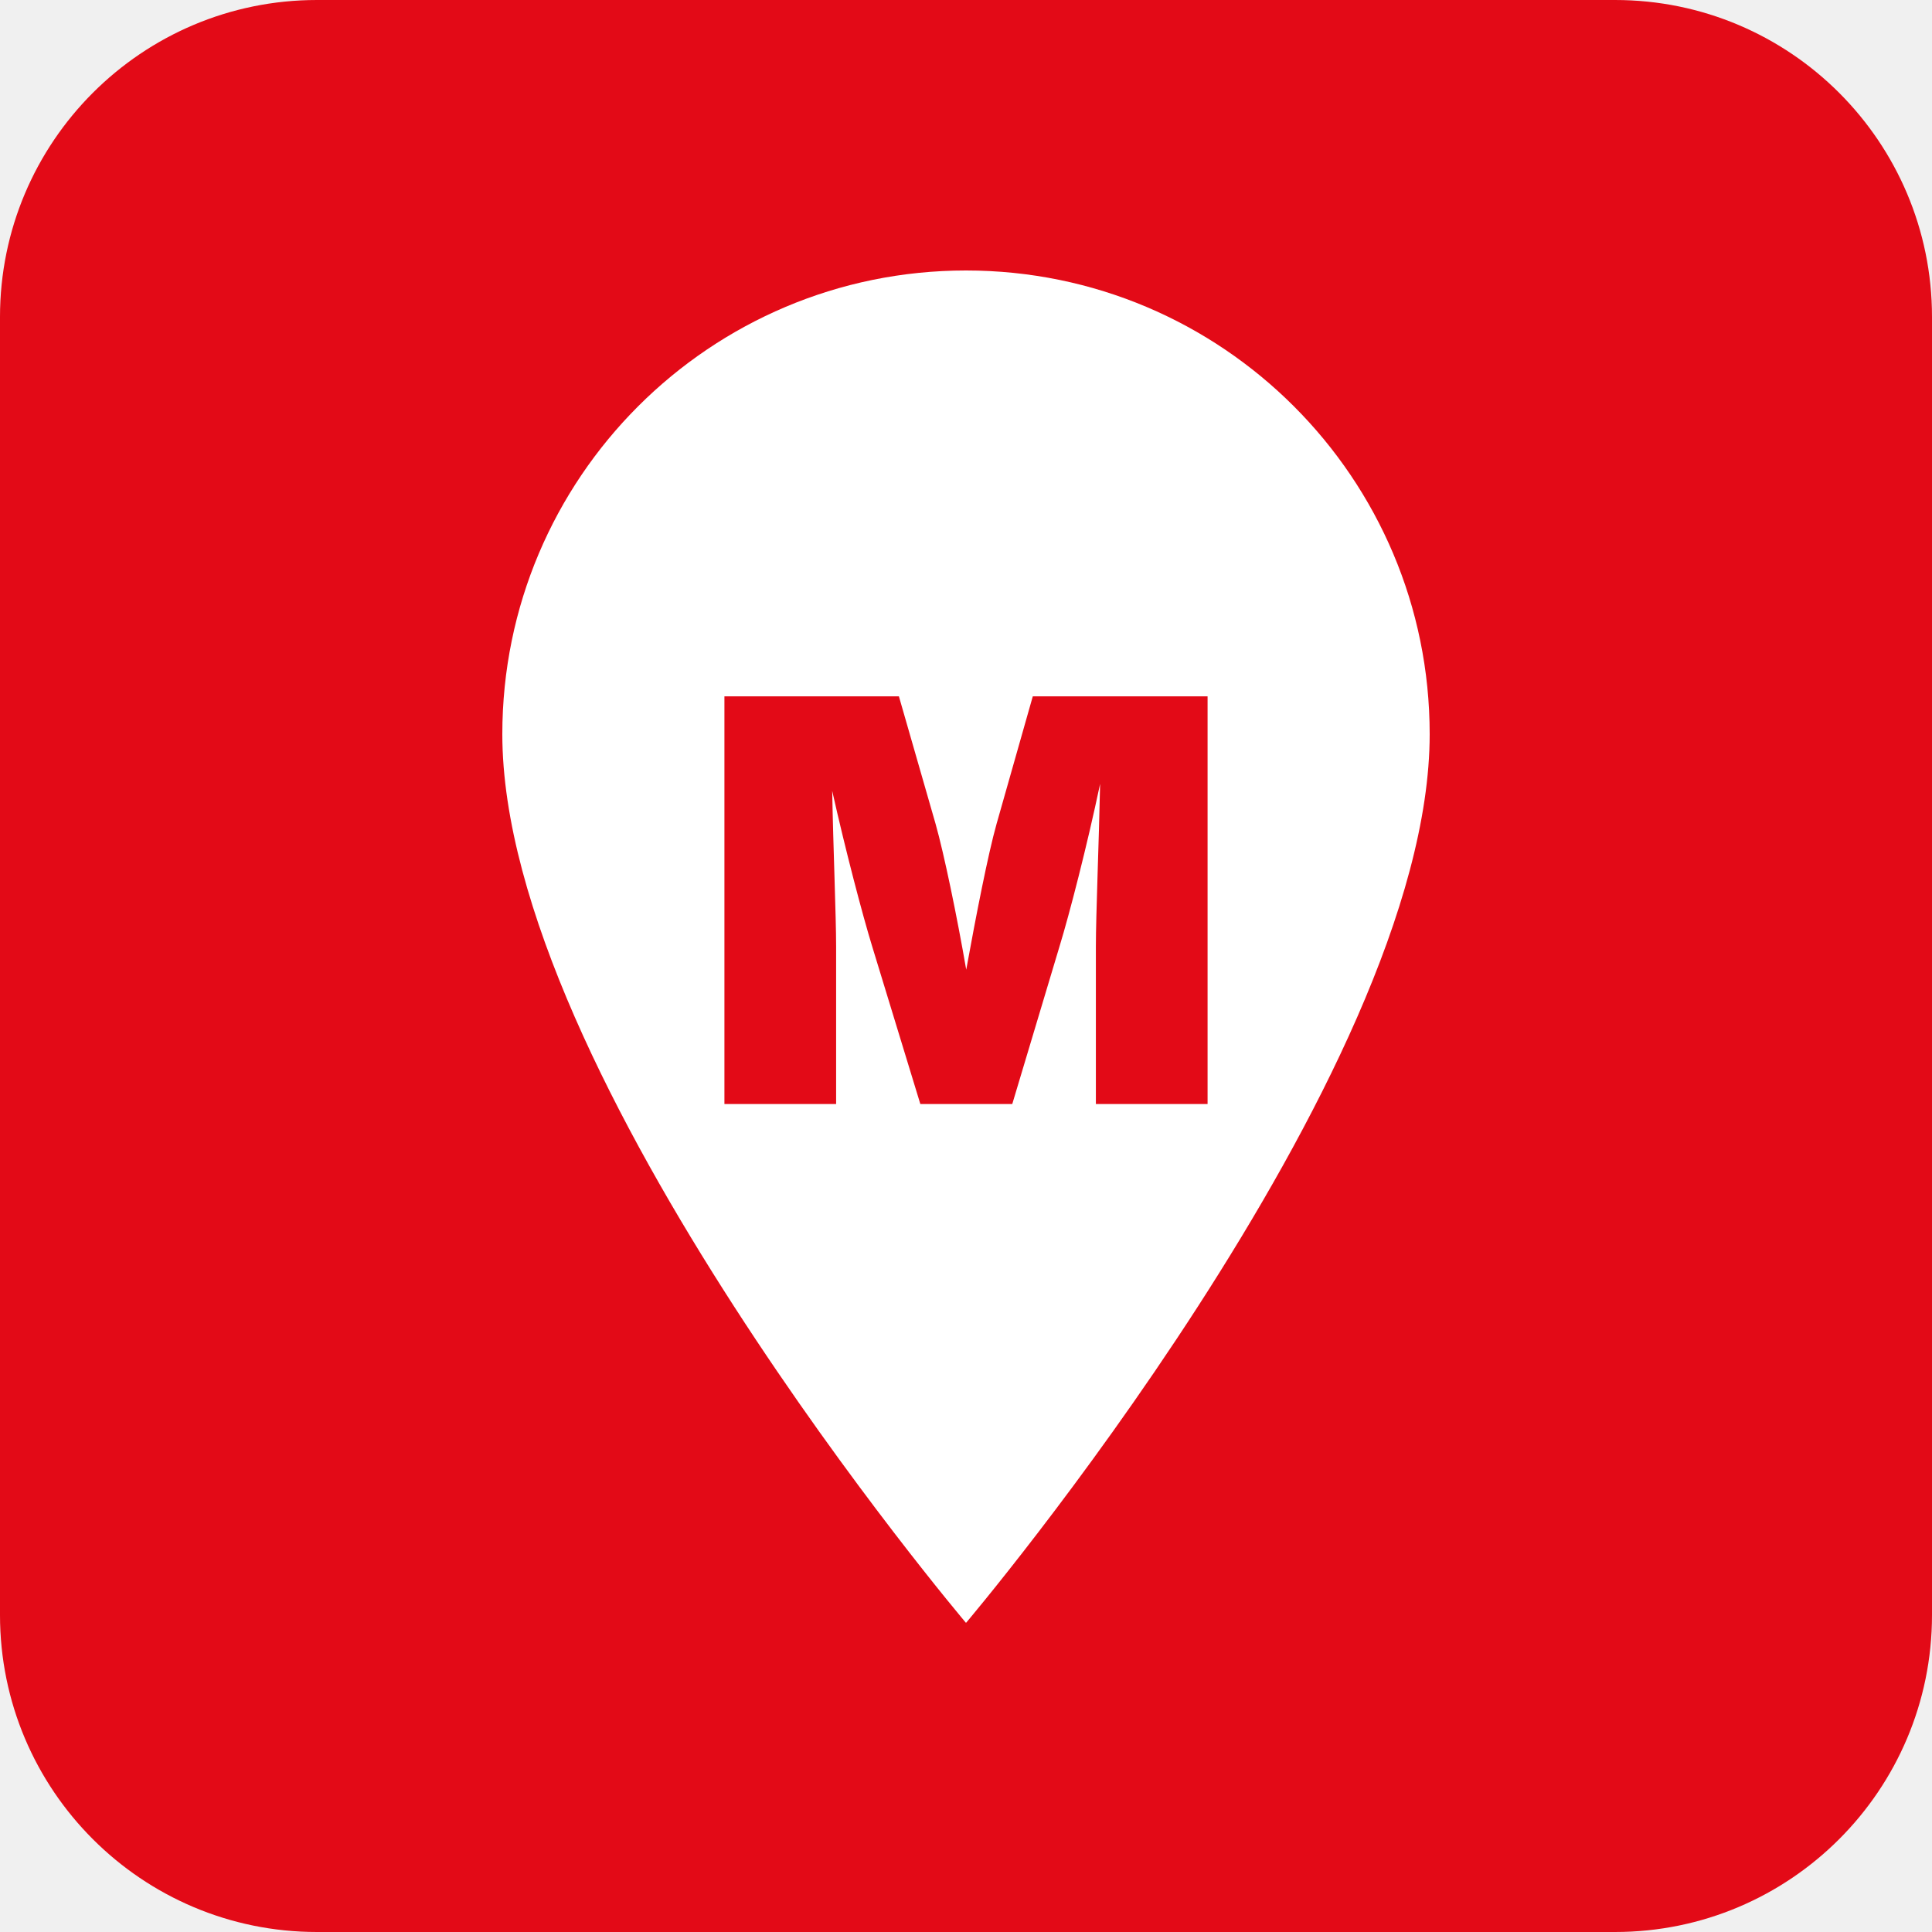
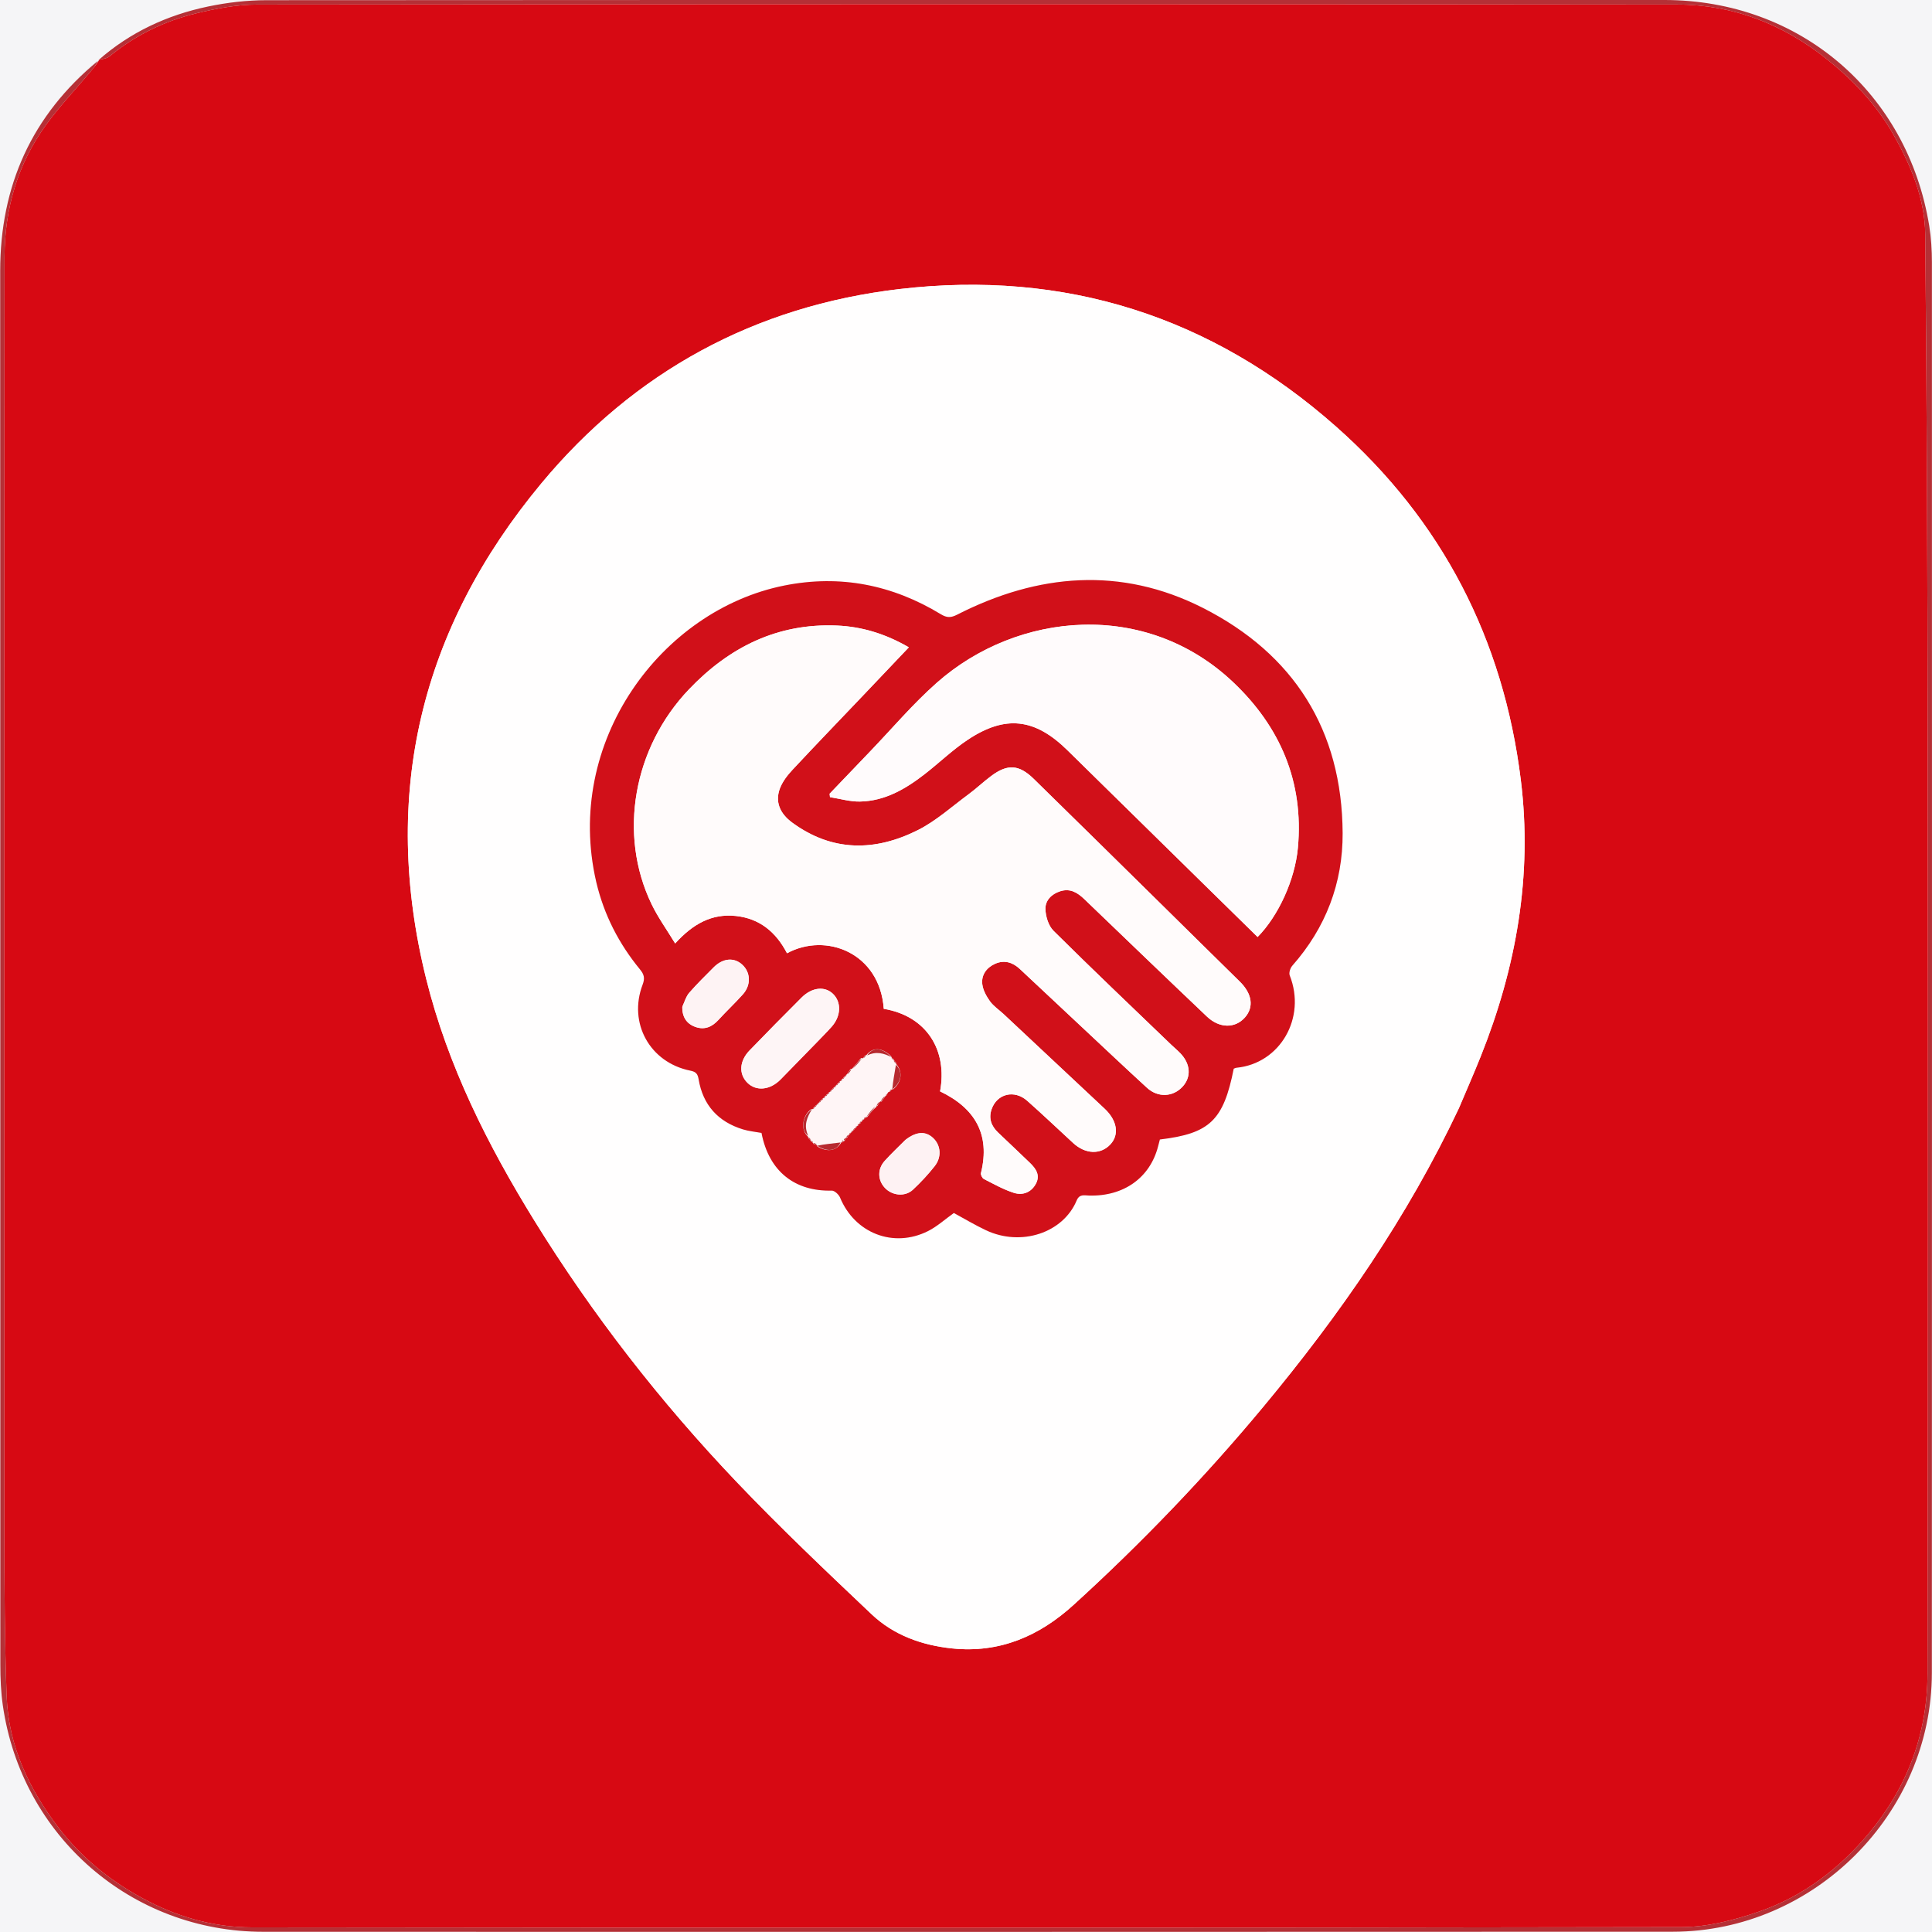
- <svg xmlns="http://www.w3.org/2000/svg" width="1024" height="1024" viewBox="0 0 256 256" role="img">
-   <rect x="0" y="0" width="256" height="256" rx="42" fill="#E30A17" />
-   <g transform="scale(1.28) translate(-28,-28)">
-     <path d="M128 56c-26.51 0-48 21.49-48 48 0 35.35 48 92 48 92s48-56.65 48-92c0-26.51-21.49-48-48-48z" fill="#FFFFFF" />
-     <text x="128" y="120" text-anchor="middle" dominant-baseline="middle" font-family="Inter, ui-sans-serif, system-ui, -apple-system, 'Segoe UI', Roboto" font-size="58" font-weight="900" fill="#E30A17">M</text>
-   </g>
+ <svg xmlns="http://www.w3.org/2000/svg" version="1.1" id="Layer_1" x="0px" y="0px" width="100%" viewBox="80 63 899 899" enable-background="new 0 0 1040 1008" xml:space="preserve">
+   <path fill="#F5F5F7" opacity="1" stroke="none" d=" M1,339   C1,226.014 1,113.527 1,1.021   C347.611,1.021 694.221,1.021 1040.916,1.021   C1040.916,336.903 1040.916,672.806 1040.916,1008.855   C694.333,1008.855 347.667,1008.855 1,1008.855   C1,785.779 1,562.639 1,339  M125.259,91.039   C94.811,116.675 80.072,149.42 80.087,189.195   C80.168,405.336 80.106,621.477 80.157,837.617   C80.158,843.934 80.42,850.315 81.318,856.558   C90.066,917.377 141.13,961.882 202.486,961.902   C421.127,961.972 639.767,961.97 858.408,961.871   C924.041,961.841 978.902,907.018 978.932,841.446   C979.033,622.639 979.003,403.832 978.956,185.025   C978.955,179.381 978.614,173.668 977.711,168.104   C967.635,106.047 917.396,63.028 854.476,62.999   C637.669,62.897 420.861,62.928 204.054,63.088   C194.966,63.095 185.725,64.167 176.824,66.03   C157.841,70.001 140.585,77.97 125.973,90.996   C125.973,90.996 125.922,90.888 125.259,91.039  z" />
+   <path fill="#B53036" opacity="1" stroke="none" d=" M125.879,90.922   C140.585,77.97 157.841,70.001 176.824,66.03   C185.725,64.167 194.966,63.095 204.054,63.088   C420.861,62.928 637.669,62.897 854.476,62.999   C917.396,63.028 967.635,106.047 977.711,168.104   C978.614,173.668 978.955,179.381 978.956,185.025   C979.003,403.832 979.033,622.639 978.932,841.446   C978.902,907.018 924.041,961.841 858.408,961.871   C639.767,961.97 421.127,961.972 202.486,961.902   C141.13,961.882 90.066,917.377 81.318,856.558   C80.42,850.315 80.158,843.934 80.157,837.617   C80.106,621.477 80.168,405.336 80.087,189.195   C80.072,149.42 94.811,116.675 125.598,91.317   C124.708,93.129 123.511,94.691 122.245,96.195   C115.314,104.432 107.858,112.284 101.528,120.96   C88.217,139.204 82.14,160.225 82.115,182.51   C81.894,380.172 81.944,577.835 82.018,775.498   C82.028,801.126 82.165,826.771 83.095,852.378   C83.93,875.373 93.545,895.516 107.228,913.435   C118.399,928.065 132.696,939.371 149.283,947.835   C164.381,955.54 180.438,959.821 197.06,959.84   C418.889,960.099 640.718,960.129 862.546,959.714   C874.518,959.692 886.916,956.488 898.355,952.555   C918.821,945.519 935.699,932.769 949.664,916.019   C967.621,894.482 976.849,869.648 976.901,841.93   C977.175,696.767 977.14,551.603 976.986,406.439   C976.903,328.312 976.6,250.183 975.85,172.06   C975.69,155.404 969.205,140.002 961.028,125.578   C953.232,111.828 942.529,100.523 930.242,90.67   C909.883,74.343 886.516,65.153 860.583,65.12   C640.254,64.836 419.925,64.905 199.596,65.13   C190.107,65.14 180.445,66.986 171.171,69.243   C156.364,72.846 142.815,79.464 130.929,89.254   C129.653,90.305 127.582,90.39 125.879,90.922  z" />
+   <path fill="#D70913" opacity="1" stroke="none" d=" M125.926,90.959   C127.582,90.39 129.653,90.305 130.929,89.254   C142.815,79.464 156.364,72.846 171.171,69.243   C180.445,66.986 190.107,65.14 199.596,65.13   C419.925,64.905 640.254,64.836 860.583,65.12   C886.516,65.153 909.883,74.343 930.242,90.67   C942.529,100.523 953.232,111.828 961.028,125.578   C969.205,140.002 975.69,155.404 975.85,172.06   C976.6,250.183 976.903,328.312 976.986,406.439   C977.14,551.603 977.175,696.767 976.901,841.93   C976.849,869.648 967.621,894.482 949.664,916.019   C935.699,932.769 918.821,945.519 898.355,952.555   C886.916,956.488 874.518,959.692 862.546,959.714   C640.718,960.129 418.889,960.099 197.06,959.84   C180.438,959.821 164.381,955.54 149.283,947.835   C132.696,939.371 118.399,928.065 107.228,913.435   C93.545,895.516 83.93,875.373 83.095,852.378   C82.165,826.771 82.028,801.126 82.018,775.498   C81.944,577.835 81.894,380.172 82.115,182.51   C82.14,160.225 88.217,139.204 101.528,120.96   C107.858,112.284 115.314,104.432 122.245,96.195   C123.511,94.691 124.708,93.129 125.929,91.241   C125.922,90.888 125.973,90.996 125.926,90.959  M758.943,578.465   C762.309,570.498 765.809,562.584 769.019,554.554   C785.559,513.185 793.169,470.421 787.667,425.934   C779.57,360.475 751.077,305.205 701.721,261.52   C643.706,210.17 575.426,188.476 498.507,197.508   C431.295,205.4 375.097,235.922 331.85,287.984   C275.71,355.567 257.024,432.77 278.314,518.482   C288.344,558.861 306.903,595.79 328.698,631.054   C355.767,674.853 387.283,715.316 422.754,752.56   C442.957,773.771 464.252,793.966 485.53,814.117   C495.851,823.892 508.941,828.586 523.064,830.051   C545.108,832.338 563.565,824.35 579.549,809.8   C611.135,781.05 640.655,750.31 667.962,717.457   C703.426,674.79 734.89,629.501 758.943,578.465  z" />
+   <path fill="#FFFEFE" opacity="1" stroke="none" d=" M758.805,578.817   C734.89,629.501 703.426,674.79 667.962,717.457   C640.655,750.31 611.135,781.05 579.549,809.8   C563.565,824.35 545.108,832.338 523.064,830.051   C508.941,828.586 495.851,823.892 485.53,814.117   C464.252,793.966 442.957,773.771 422.754,752.56   C387.283,715.316 355.767,674.853 328.698,631.054   C306.903,595.79 288.344,558.861 278.314,518.482   C257.024,432.77 275.71,355.567 331.85,287.984   C375.097,235.922 431.295,205.4 498.507,197.508   C575.426,188.476 643.706,210.17 701.721,261.52   C751.077,305.205 779.57,360.475 787.667,425.934   C793.169,470.421 785.559,513.185 769.019,554.554   C765.809,562.584 762.309,570.498 758.805,578.817  M357.607,473.896   C361.125,488.923 368.084,502.251 377.829,514.119   C379.756,516.466 380.149,518.235 379.028,521.176   C372.216,539.054 382.429,557.424 401.213,561.191   C403.804,561.711 404.652,562.632 405.086,565.225   C407.092,577.193 414.131,584.969 425.696,588.52   C428.512,589.385 431.514,589.646 434.345,590.17   C437.83,608.332 450.132,617.451 467.026,617.013   C468.322,616.979 470.316,618.828 470.901,620.249   C477.734,636.824 495.731,643.923 511.806,635.858   C516.04,633.734 519.669,630.403 523.856,627.428   C528.573,629.981 533.555,632.986 538.791,635.454   C555.164,643.174 574.681,636.699 580.98,621.622   C582.272,618.53 584.469,619.246 586.712,619.313   C602.844,619.793 615.138,611.038 618.88,596.413   C619.16,595.319 619.453,594.228 619.714,593.232   C642.957,590.446 649.303,584.333 654.081,560.278   C654.497,560.138 654.948,559.887 655.419,559.84   C675.647,557.845 687.954,536.637 680.128,516.874   C679.658,515.687 680.385,513.436 681.331,512.365   C696.909,494.721 704.875,473.864 704.753,450.66   C704.503,402.709 682.008,367.287 639.664,345.839   C601.588,326.551 562.955,329.852 525.389,349.015   C522.562,350.457 520.68,350.575 517.813,348.832   C495.266,335.125 470.954,330.262 444.935,335.466   C387.712,346.91 342.235,408.223 357.607,473.896  z" />
+   <path fill="#D11019" opacity="1" stroke="none" d=" M357.466,473.504   C342.235,408.223 387.712,346.91 444.935,335.466   C470.954,330.262 495.266,335.125 517.813,348.832   C520.68,350.575 522.562,350.457 525.389,349.015   C562.955,329.852 601.588,326.551 639.664,345.839   C682.008,367.287 704.503,402.709 704.753,450.66   C704.875,473.864 696.909,494.721 681.331,512.365   C680.385,513.436 679.658,515.687 680.128,516.874   C687.954,536.637 675.647,557.845 655.419,559.84   C654.948,559.887 654.497,560.138 654.081,560.278   C649.303,584.333 642.957,590.446 619.714,593.232   C619.453,594.228 619.16,595.319 618.88,596.413   C615.138,611.038 602.844,619.793 586.712,619.313   C584.469,619.246 582.272,618.53 580.98,621.622   C574.681,636.699 555.164,643.174 538.791,635.454   C533.555,632.986 528.573,629.981 523.856,627.428   C519.669,630.403 516.04,633.734 511.806,635.858   C495.731,643.923 477.734,636.824 470.901,620.249   C470.316,618.828 468.322,616.979 467.026,617.013   C450.132,617.451 437.83,608.332 434.345,590.17   C431.514,589.646 428.512,589.385 425.696,588.52   C414.131,584.969 407.092,577.193 405.086,565.225   C404.652,562.632 403.804,561.711 401.213,561.191   C382.429,557.424 372.216,539.054 379.028,521.176   C380.149,518.235 379.756,516.466 377.829,514.119   C368.084,502.251 361.125,488.923 357.466,473.504  M460.629,576.24   C460.454,576.554 460.278,576.869 460.084,577.085   C460.084,577.085 460.183,577.099 459.641,577.248   C459.464,577.563 459.288,577.879 459.093,578.092   C459.093,578.092 459.195,578.109 458.648,578.258   C458.478,578.579 458.309,578.9 458.115,579.122   C458.115,579.122 458.21,579.16 457.441,579.124   C453.158,582.327 452.478,588.931 456.03,591.963   C456.03,591.963 456.085,591.882 456.06,592.547   C456.507,592.936 456.954,593.326 457.27,593.767   C457.27,593.767 457.314,593.633 457.363,594.223   C457.706,594.352 458.048,594.481 458.192,594.749   C458.192,594.749 458.341,594.557 458.414,595.228   C459.01,595.423 459.605,595.618 460.11,595.868   C460.11,595.868 460.124,595.763 460.363,596.512   C465.135,599.279 469.296,598.52 471.549,594.509   C471.549,594.509 471.577,594.426 472.15,594.555   C472.292,594.231 472.434,593.908 472.974,594.007   C472.844,593.865 472.713,593.722 473.163,593.593   C473.227,593.26 473.291,592.926 473.441,592.501   C473.441,592.501 473.498,592.389 474.132,592.538   C474.413,592.011 474.694,591.484 475.001,591   C475.001,591 474.953,590.984 475.448,590.804   C475.621,590.509 475.793,590.214 475.988,589.988   C475.988,589.988 475.918,589.967 476.427,589.797   C476.603,589.499 476.779,589.2 476.977,588.975   C476.977,588.975 476.902,588.96 477.414,588.778   C477.585,588.47 477.755,588.162 477.938,587.939   C477.938,587.939 477.853,587.927 478.384,587.77   C478.561,587.459 478.737,587.148 478.929,586.929   C478.929,586.929 478.837,586.918 479.373,586.748   C479.534,586.424 479.695,586.101 479.881,585.883   C479.881,585.883 479.776,585.863 480.33,585.726   C480.497,585.401 480.664,585.077 480.859,584.859   C480.859,584.859 480.751,584.833 481.313,584.718   C481.486,584.395 481.659,584.072 481.859,583.859   C481.859,583.859 481.75,583.833 482.312,583.715   C482.48,583.39 482.649,583.065 482.871,582.867   C482.871,582.867 482.755,582.792 483.487,582.868   C484.845,581.116 486.203,579.364 487.821,578.033   C487.821,578.033 487.576,577.607 488.273,577.65   C488.665,576.944 489.056,576.237 489.536,575.545   C489.536,575.545 489.518,575.458 490.206,575.601   C490.797,574.72 491.387,573.838 492,573.001   C492,573.001 491.953,572.986 492.459,572.797   C492.636,572.494 492.814,572.191 493.107,571.454   C493.264,571.166 493.504,571.004 494.368,570.786   C494.547,570.466 494.726,570.146 494.925,569.916   C494.925,569.916 494.836,569.887 495.598,569.887   C499.632,566.536 500.167,561.614 496.97,558.04   C496.97,558.04 496.922,558.107 496.957,557.454   C496.544,557.024 496.131,556.594 495.84,556.137   C495.84,556.137 495.81,556.259 495.713,555.699   C495.402,555.512 495.09,555.324 494.891,555.115   C494.891,555.115 494.87,555.227 494.7,554.522   C490.38,550.288 486.077,550.161 483.063,554.064   C483.063,554.064 483.168,554.136 482.489,554.098   C482.16,554.568 481.832,555.039 481.417,555.496   C481.417,555.496 481.407,555.582 480.704,555.278   C479.316,556.991 477.928,558.704 476.428,560.368   C476.428,560.368 476.475,560.481 475.775,560.373   C475.198,561.271 474.62,562.17 474.006,563.007   C474.006,563.007 474.074,563.028 473.569,563.205   C473.395,563.506 473.222,563.807 473.031,564.031   C473.031,564.031 473.108,564.048 472.589,564.214   C472.414,564.52 472.239,564.825 472.05,565.05   C472.05,565.05 472.131,565.062 471.605,565.223   C471.429,565.531 471.253,565.84 471.063,566.064   C471.063,566.064 471.148,566.075 470.617,566.231   C470.439,566.54 470.262,566.849 470.07,567.07   C470.07,567.07 470.159,567.083 469.624,567.234   C469.445,567.544 469.266,567.854 469.073,568.073   C469.073,568.073 469.164,568.086 468.627,568.239   C468.452,568.553 468.277,568.867 468.084,569.085   C468.084,569.085 468.18,569.098 467.64,569.248   C467.464,569.563 467.288,569.879 467.094,570.094   C467.094,570.094 467.194,570.112 466.649,570.252   C466.471,570.567 466.293,570.882 466.096,571.096   C466.096,571.096 466.196,571.115 465.65,571.251   C465.469,571.564 465.288,571.877 465.09,572.09   C465.09,572.09 465.189,572.109 464.645,572.241   C464.459,572.55 464.273,572.859 464.074,573.074   C464.074,573.074 464.168,573.089 463.63,573.236   C463.449,573.546 463.268,573.856 463.073,574.073   C463.073,574.073 463.166,574.087 462.629,574.235   C462.448,574.545 462.267,574.855 462.072,575.072   C462.072,575.072 462.165,575.086 461.628,575.236   C461.448,575.546 461.268,575.857 461.073,576.073   C461.073,576.073 461.168,576.087 460.629,576.24  M546.805,534.686   C544.714,532.777 542.249,531.135 540.634,528.884   C538.965,526.558 537.41,523.723 537.081,520.96   C536.563,516.602 539.112,513.214 543.056,511.462   C547.274,509.589 551.187,510.737 554.533,513.873   C564.016,522.763 573.502,531.648 582.995,540.527   C593.219,550.088 603.388,559.709 613.708,569.166   C618.814,573.845 625.798,573.492 630.241,568.683   C634.412,564.17 634.029,558.065 629.196,553.062   C627.809,551.626 626.256,550.353 624.816,548.967   C606.566,531.403 588.201,513.956 570.227,496.115   C567.858,493.764 566.538,489.41 566.461,485.946   C566.375,482.029 569.253,478.998 573.378,477.708   C578.032,476.254 581.407,478.366 584.565,481.397   C603.56,499.628 622.518,517.897 641.609,536.026   C647.472,541.593 654.74,541.572 659.275,536.465   C663.584,531.612 662.632,525.368 656.897,519.743   C643.335,506.441 629.835,493.075 616.296,479.749   C597.886,461.63 579.497,443.49 561.028,425.431   C554.148,418.703 548.809,418.391 541.154,424.124   C537.557,426.818 534.284,429.945 530.67,432.611   C522.918,438.328 515.602,444.992 507.1,449.265   C487.279,459.225 467.377,459.491 448.668,445.804   C442.745,441.471 440.564,435.913 442.963,429.736   C444.182,426.597 446.447,423.692 448.782,421.187   C459.465,409.732 470.344,398.461 481.144,387.116   C488.324,379.573 495.49,372.018 502.904,364.214   C492.223,358.021 481.22,354.571 469.385,354.08   C441.723,352.933 419.326,364.135 400.595,383.758   C374.658,410.928 367.526,451.272 383.204,483.76   C386.175,489.916 390.243,495.542 394.17,502.016   C402.394,492.949 411.151,488.038 422.378,489.214   C433.621,490.391 441.194,496.887 446.21,506.579   C464.377,496.685 489.404,506.393 491.238,532.426   C511.253,535.806 520.989,551.741 517.436,570.84   C533.514,578.548 540.947,590.701 536.458,608.852   C536.263,609.639 537.053,611.217 537.805,611.602   C542.37,613.932 546.906,616.497 551.751,618.048   C555.81,619.347 559.779,617.942 561.996,613.867   C564.161,609.886 562.059,606.825 559.283,604.142   C554.371,599.393 549.386,594.721 544.443,590.004   C541.291,586.995 539.927,583.453 541.413,579.159   C543.911,571.938 551.986,569.912 557.984,575.223   C565.219,581.629 572.223,588.293 579.328,594.844   C585.039,600.11 592.071,600.399 596.64,595.557   C600.929,591.012 599.866,584.386 594.015,578.91   C578.444,564.339 562.886,549.753 546.805,534.686  M638.589,472.91   C647.457,481.61 656.324,490.31 665.187,499.006   C674.824,489.261 682.568,472.446 683.937,457.508   C686.749,426.811 675.705,401.147 653.748,380.377   C613.209,342.029 553.494,347.498 515.938,380.677   C504.74,390.569 495.011,402.123 484.622,412.929   C478.414,419.386 472.231,425.868 466.037,432.338   C466.094,432.87 466.152,433.402 466.209,433.934   C470.842,434.659 475.487,436.058 480.106,435.978   C491.785,435.773 501.43,430.107 510.356,423.157   C517.045,417.95 523.201,411.98 530.223,407.293   C547.838,395.535 561.592,397.233 576.754,412.163   C597.174,432.271 617.637,452.335 638.589,472.91  M460.797,547.295   C462.863,545.126 464.994,543.014 466.982,540.775   C471.382,535.819 471.613,529.337 467.612,525.465   C463.793,521.769 457.816,522.372 452.973,527.205   C444.846,535.318 436.791,543.505 428.808,551.76   C424.008,556.723 423.686,562.731 427.75,566.805   C431.832,570.897 438.3,570.302 443.213,565.311   C448.936,559.498 454.61,553.638 460.797,547.295  M397.441,531.703   C397.42,536.18 399.429,539.406 403.659,540.875   C407.905,542.349 411.354,540.835 414.327,537.572   C418.012,533.527 422.027,529.78 425.672,525.701   C429.562,521.346 429.31,515.48 425.378,511.871   C421.57,508.377 416.38,508.816 412.1,513.109   C408.236,516.986 404.322,520.831 400.723,524.946   C399.277,526.6 398.613,528.936 397.441,531.703  M501.156,593.561   C497.994,596.745 494.709,599.817 491.702,603.141   C488.22,606.989 488.362,612.13 491.762,615.751   C495.184,619.396 501.144,620.006 504.793,616.601   C508.424,613.214 511.851,609.539 514.922,605.64   C518.297,601.353 517.761,595.888 514.205,592.543   C510.713,589.259 506.457,589.432 501.156,593.561  z" />
+   <path fill="#FFFBFB" opacity="1" stroke="none" d=" M547.065,534.93   C562.886,549.753 578.444,564.339 594.015,578.91   C599.866,584.386 600.929,591.012 596.64,595.557   C592.071,600.399 585.039,600.11 579.328,594.844   C572.223,588.293 565.219,581.629 557.984,575.223   C551.986,569.912 543.911,571.938 541.413,579.159   C539.927,583.453 541.291,586.995 544.443,590.004   C549.386,594.721 554.371,599.393 559.283,604.142   C562.059,606.825 564.161,609.886 561.996,613.867   C559.779,617.942 555.81,619.347 551.751,618.048   C546.906,616.497 542.37,613.932 537.805,611.602   C537.053,611.217 536.263,609.639 536.458,608.852   C540.947,590.701 533.514,578.548 517.436,570.84   C520.989,551.741 511.253,535.806 491.238,532.426   C489.404,506.393 464.377,496.685 446.21,506.579   C441.194,496.887 433.621,490.391 422.378,489.214   C411.151,488.038 402.394,492.949 394.17,502.016   C390.243,495.542 386.175,489.916 383.204,483.76   C367.526,451.272 374.658,410.928 400.595,383.758   C419.326,364.135 441.723,352.933 469.385,354.08   C481.22,354.571 492.223,358.021 502.904,364.214   C495.49,372.018 488.324,379.573 481.144,387.116   C470.344,398.461 459.465,409.732 448.782,421.187   C446.447,423.692 444.182,426.597 442.963,429.736   C440.564,435.913 442.745,441.471 448.668,445.804   C467.377,459.491 487.279,459.225 507.1,449.265   C515.602,444.992 522.918,438.328 530.67,432.611   C534.284,429.945 537.557,426.818 541.154,424.124   C548.809,418.391 554.148,418.703 561.028,425.431   C579.497,443.49 597.886,461.63 616.296,479.749   C629.835,493.075 643.335,506.441 656.897,519.743   C662.632,525.368 663.584,531.612 659.275,536.465   C654.74,541.572 647.472,541.593 641.609,536.026   C622.518,517.897 603.56,499.628 584.565,481.397   C581.407,478.366 578.032,476.254 573.378,477.708   C569.253,478.998 566.375,482.029 566.461,485.946   C566.538,489.41 567.858,493.764 570.227,496.115   C588.201,513.956 606.566,531.403 624.816,548.967   C626.256,550.353 627.809,551.626 629.196,553.062   C634.029,558.065 634.412,564.17 630.241,568.683   C625.798,573.492 618.814,573.845 613.708,569.166   C603.388,559.709 593.219,550.088 582.995,540.527   C573.502,531.648 564.016,522.763 554.533,513.873   C551.187,510.737 547.274,509.589 543.056,511.462   C539.112,513.214 536.563,516.602 537.081,520.96   C537.41,523.723 538.965,526.558 540.634,528.884   C542.249,531.135 544.714,532.777 547.065,534.93  z" />
+   <path fill="#FFFBFC" opacity="1" stroke="none" d=" M638.335,472.664   C617.637,452.335 597.174,432.271 576.754,412.163   C561.592,397.233 547.838,395.535 530.223,407.293   C523.201,411.98 517.045,417.95 510.356,423.157   C501.43,430.107 491.785,435.773 480.106,435.978   C475.487,436.058 470.842,434.659 466.209,433.934   C466.152,433.402 466.094,432.87 466.037,432.338   C472.231,425.868 478.414,419.386 484.622,412.929   C495.011,402.123 504.74,390.569 515.938,380.677   C553.494,347.498 613.209,342.029 653.748,380.377   C675.705,401.147 686.749,426.811 683.937,457.508   C682.568,472.446 674.824,489.261 665.187,499.006   C656.324,490.31 647.457,481.61 638.335,472.664  z" />
+   <path fill="#FEF5F6" opacity="1" stroke="none" d=" M460.551,547.547   C454.61,553.638 448.936,559.498 443.213,565.311   C438.3,570.302 431.832,570.897 427.75,566.805   C423.686,562.731 424.008,556.723 428.808,551.76   C436.791,543.505 444.846,535.318 452.973,527.205   C457.816,522.372 463.793,521.769 467.612,525.465   C471.613,529.337 471.382,535.819 466.982,540.775   C464.994,543.014 462.863,545.126 460.551,547.547  z" />
+   <path fill="#FFF5F6" opacity="1" stroke="none" d=" M493.829,570.967   C493.504,571.004 493.264,571.166 492.79,571.76   C492.3,572.373 492.126,572.68 491.953,572.986   C491.953,572.986 492,573.001 491.701,573.076   C490.774,573.92 490.146,574.689 489.518,575.458   C489.518,575.458 489.536,575.545 489.23,575.66   C488.474,576.386 488.025,576.997 487.576,577.607   C487.576,577.607 487.821,578.033 487.4,577.958   C485.572,579.519 484.163,581.155 482.755,582.792   C482.755,582.792 482.871,582.867 482.578,582.884   C482.106,583.211 481.928,583.522 481.75,583.833   C481.75,583.833 481.859,583.859 481.576,583.879   C481.112,584.21 480.932,584.522 480.751,584.833   C480.751,584.833 480.859,584.859 480.575,584.884   C480.12,585.226 479.948,585.544 479.776,585.863   C479.776,585.863 479.881,585.883 479.603,585.917   C479.162,586.273 478.999,586.596 478.837,586.918   C478.837,586.918 478.929,586.929 478.655,586.962   C478.204,587.306 478.029,587.617 477.853,587.927   C477.853,587.927 477.938,587.939 477.663,587.971   C477.226,588.322 477.064,588.641 476.902,588.96   C476.902,588.96 476.977,588.975 476.703,589.012   C476.26,589.355 476.089,589.661 475.918,589.967   C475.918,589.967 475.988,589.988 475.713,590.021   C475.277,590.365 475.115,590.674 474.953,590.984   C474.953,590.984 475.001,591 474.729,591.057   C474.137,591.539 473.817,591.964 473.498,592.389   C473.498,592.389 473.441,592.501 473.196,592.644   C472.702,592.992 472.579,593.256 472.583,593.579   C472.713,593.722 472.844,593.865 472.548,593.852   C471.828,593.856 471.647,594.099 471.577,594.426   C471.577,594.426 471.549,594.509 471.144,594.634   C467.201,595.094 463.662,595.428 460.124,595.763   C460.124,595.763 460.11,595.868 460.014,595.583   C459.392,595.051 458.867,594.804 458.341,594.557   C458.341,594.557 458.192,594.749 458.204,594.431   C457.915,593.953 457.615,593.793 457.314,593.633   C457.314,593.633 457.27,593.767 457.27,593.451   C456.875,592.717 456.48,592.299 456.085,591.882   C456.085,591.882 456.03,591.963 456.039,591.556   C453.805,586.618 455.57,582.81 458.21,579.16   C458.21,579.16 458.115,579.122 458.394,579.089   C458.847,578.741 459.021,578.425 459.195,578.109   C459.195,578.109 459.093,578.092 459.372,578.068   C459.829,577.728 460.006,577.414 460.183,577.099   C460.183,577.099 460.084,577.085 460.361,577.056   C460.815,576.714 460.991,576.401 461.168,576.087   C461.168,576.087 461.073,576.073 461.351,576.048   C461.807,575.711 461.986,575.398 462.165,575.086   C462.165,575.086 462.072,575.072 462.349,575.047   C462.806,574.71 462.986,574.399 463.166,574.087   C463.166,574.087 463.073,574.073 463.35,574.048   C463.807,573.711 463.987,573.4 464.168,573.089   C464.168,573.089 464.074,573.074 464.351,573.052   C464.815,572.723 465.002,572.416 465.189,572.109   C465.189,572.109 465.09,572.09 465.37,572.07   C465.831,571.738 466.014,571.426 466.196,571.115   C466.196,571.115 466.096,571.096 466.375,571.072   C466.833,570.735 467.014,570.424 467.194,570.112   C467.194,570.112 467.094,570.094 467.373,570.068   C467.828,569.727 468.004,569.413 468.18,569.098   C468.18,569.098 468.084,569.085 468.36,569.054   C468.812,568.711 468.988,568.399 469.164,568.086   C469.164,568.086 469.073,568.073 469.35,568.046   C469.804,567.707 469.981,567.395 470.159,567.083   C470.159,567.083 470.07,567.07 470.346,567.042   C470.798,566.701 470.973,566.388 471.148,566.075   C471.148,566.075 471.063,566.064 471.339,566.033   C471.787,565.689 471.959,565.375 472.131,565.062   C472.131,565.062 472.05,565.05 472.324,565.017   C472.768,564.672 472.938,564.36 473.108,564.048   C473.108,564.048 473.031,564.031 473.307,564   C473.747,563.656 473.911,563.342 474.074,563.028   C474.074,563.028 474.006,563.007 474.316,562.935   C475.242,562.069 475.859,561.275 476.475,560.481   C476.475,560.481 476.428,560.368 476.761,560.251   C478.532,558.616 479.969,557.099 481.407,555.582   C481.407,555.582 481.417,555.496 481.729,555.418   C482.417,554.939 482.793,554.538 483.168,554.136   C483.168,554.136 483.063,554.064 483.477,554.061   C487.809,552.028 491.388,553.171 494.87,555.227   C494.87,555.227 494.891,555.115 494.906,555.393   C495.218,555.866 495.514,556.062 495.81,556.259   C495.81,556.259 495.84,556.137 495.831,556.446   C496.188,557.205 496.555,557.656 496.922,558.107   C496.922,558.107 496.97,558.04 496.936,558.483   C496.214,562.579 495.525,566.233 494.836,569.887   C494.836,569.887 494.925,569.916 494.646,569.961   C494.188,570.326 494.009,570.647 493.829,570.967  z" />
+   <path fill="#FEF3F4" opacity="1" stroke="none" d=" M397.517,531.332   C398.613,528.936 399.277,526.6 400.723,524.946   C404.322,520.831 408.236,516.986 412.1,513.109   C416.38,508.816 421.57,508.377 425.378,511.871   C429.31,515.48 429.562,521.346 425.672,525.701   C422.027,529.78 418.012,533.527 414.327,537.572   C411.354,540.835 407.905,542.349 403.659,540.875   C399.429,539.406 397.42,536.18 397.517,531.332  z" />
+   <path fill="#FEF2F3" opacity="1" stroke="none" d=" M501.417,593.307   C506.457,589.432 510.713,589.259 514.205,592.543   C517.761,595.888 518.297,601.353 514.922,605.64   C511.851,609.539 508.424,613.214 504.793,616.601   C501.144,620.006 495.184,619.396 491.762,615.751   C488.362,612.13 488.22,606.989 491.702,603.141   C494.709,599.817 497.994,596.745 501.417,593.307  z" />
+   <path fill="#B7292F" opacity="1" stroke="none" d=" M495.217,569.887   C495.525,566.233 496.214,562.579 496.895,558.482   C500.167,561.614 499.632,566.536 495.217,569.887  z" />
+   <path fill="#B7292F" opacity="1" stroke="none" d=" M460.244,596.137   C463.662,595.428 467.201,595.094 471.101,594.624   C469.296,598.52 465.135,599.279 460.244,596.137  z" />
+   <path fill="#B7292F" opacity="1" stroke="none" d=" M457.826,579.142   C455.57,582.81 453.805,586.618 456.086,591.54   C452.478,588.931 453.158,582.327 457.826,579.142  z" />
+   <path fill="#B7292F" opacity="1" stroke="none" d=" M494.785,554.875   C491.388,553.171 487.809,552.028 483.505,554.118   C486.077,550.161 490.38,550.288 494.785,554.875  z" />
+   <path fill="#B7292F" opacity="1" stroke="none" d=" M481.055,555.43   C479.969,557.099 478.532,558.616 476.817,560.275   C477.928,558.704 479.316,556.991 481.055,555.43  z" />
+   <path fill="#B7292F" opacity="1" stroke="none" d=" M483.121,582.83   C484.163,581.155 485.572,579.519 487.27,577.747   C486.203,579.364 484.845,581.116 483.121,582.83  z" />
+   <path fill="#B7292F" opacity="1" stroke="none" d=" M476.125,560.427   C475.859,561.275 475.242,562.069 474.334,562.965   C474.62,562.17 475.198,561.271 476.125,560.427  z" />
+   <path fill="#B7292F" opacity="1" stroke="none" d=" M489.862,575.529   C490.146,574.689 490.774,573.92 491.69,573.054   C491.387,573.838 490.797,574.72 489.862,575.529  z" />
+   <path fill="#B7292F" opacity="1" stroke="none" d=" M487.925,577.629   C488.025,576.997 488.474,576.386 489.186,575.652   C489.056,576.237 488.665,576.944 487.925,577.629  z" />
+   <path fill="#B7292F" opacity="1" stroke="none" d=" M482.828,554.117   C482.793,554.538 482.417,554.939 481.773,555.425   C481.832,555.039 482.16,554.568 482.828,554.117  z" />
+   <path fill="#B7292F" opacity="1" stroke="none" d=" M496.94,557.781   C496.555,557.656 496.188,557.205 495.77,556.46   C496.131,556.594 496.544,557.024 496.94,557.781  z" />
+   <path fill="#B7292F" opacity="1" stroke="none" d=" M473.815,592.464   C473.817,591.964 474.137,591.539 474.716,591.035   C474.694,591.484 474.413,592.011 473.815,592.464  z" />
+   <path fill="#B7292F" opacity="1" stroke="none" d=" M456.073,592.214   C456.48,592.299 456.875,592.717 457.336,593.425   C456.954,593.326 456.507,592.936 456.073,592.214  z" />
+   <path fill="#B7292F" opacity="1" stroke="none" d=" M458.378,594.892   C458.867,594.804 459.392,595.051 460.059,595.556   C459.605,595.618 459.01,595.423 458.378,594.892  z" />
+   <path fill="#B7292F" opacity="1" stroke="none" d=" M495.762,555.979   C495.514,556.062 495.218,555.866 494.85,555.404   C495.09,555.324 495.402,555.512 495.762,555.979  z" />
+   <path fill="#B7292F" opacity="1" stroke="none" d=" M475.201,590.894   C475.115,590.674 475.277,590.365 475.702,589.987   C475.793,590.214 475.621,590.509 475.201,590.894  z" />
+   <path fill="#B7292F" opacity="1" stroke="none" d=" M476.173,589.882   C476.089,589.661 476.26,589.355 476.693,588.975   C476.779,589.2 476.603,589.499 476.173,589.882  z" />
+   <path fill="#B7292F" opacity="1" stroke="none" d=" M477.158,588.869   C477.064,588.641 477.226,588.322 477.657,587.929   C477.755,588.162 477.585,588.47 477.158,588.869  z" />
+   <path fill="#B7292F" opacity="1" stroke="none" d=" M478.119,587.849   C478.029,587.617 478.204,587.306 478.646,586.916   C478.737,587.148 478.561,587.459 478.119,587.849  z" />
+   <path fill="#B7292F" opacity="1" stroke="none" d=" M472.873,593.586   C472.579,593.256 472.702,592.992 473.153,592.69   C473.291,592.926 473.227,593.26 472.873,593.586  z" />
+   <path fill="#B7292F" opacity="1" stroke="none" d=" M479.105,586.833   C478.999,586.596 479.162,586.273 479.59,585.864   C479.695,586.101 479.534,586.424 479.105,586.833  z" />
+   <path fill="#B7292F" opacity="1" stroke="none" d=" M480.053,585.794   C479.948,585.544 480.12,585.226 480.562,584.83   C480.664,585.077 480.497,585.401 480.053,585.794  z" />
+   <path fill="#B7292F" opacity="1" stroke="none" d=" M481.032,584.775   C480.932,584.522 481.112,584.21 481.562,583.824   C481.659,584.072 481.486,584.395 481.032,584.775  z" />
+   <path fill="#B7292F" opacity="1" stroke="none" d=" M457.338,593.928   C457.615,593.793 457.915,593.953 458.304,594.362   C458.048,594.481 457.706,594.352 457.338,593.928  z" />
+   <path fill="#B7292F" opacity="1" stroke="none" d=" M482.031,583.774   C481.928,583.522 482.106,583.211 482.551,582.82   C482.649,583.065 482.48,583.39 482.031,583.774  z" />
+   <path fill="#B7292F" opacity="1" stroke="none" d=" M471.863,594.49   C471.647,594.099 471.828,593.856 472.349,593.64   C472.434,593.908 472.292,594.231 471.863,594.49  z" />
+   <path fill="#B7292F" opacity="1" stroke="none" d=" M458.921,578.183   C459.021,578.425 458.847,578.741 458.406,579.139   C458.309,578.9 458.478,578.579 458.921,578.183  z" />
+   <path fill="#B7292F" opacity="1" stroke="none" d=" M494.099,570.876   C494.009,570.647 494.188,570.326 494.636,569.916   C494.726,570.146 494.547,570.466 494.099,570.876  z" />
+   <path fill="#B7292F" opacity="1" stroke="none" d=" M473.821,563.117   C473.911,563.342 473.747,563.656 473.316,564.039   C473.222,563.807 473.395,563.506 473.821,563.117  z" />
+   <path fill="#B7292F" opacity="1" stroke="none" d=" M472.849,564.131   C472.938,564.36 472.768,564.672 472.331,565.057   C472.239,564.825 472.414,564.52 472.849,564.131  z" />
+   <path fill="#B7292F" opacity="1" stroke="none" d=" M471.868,565.143   C471.959,565.375 471.787,565.689 471.346,566.075   C471.253,565.84 471.429,565.531 471.868,565.143  z" />
+   <path fill="#B7292F" opacity="1" stroke="none" d=" M470.882,566.153   C470.973,566.388 470.798,566.701 470.353,567.086   C470.262,566.849 470.439,566.54 470.882,566.153  z" />
+   <path fill="#B7292F" opacity="1" stroke="none" d=" M469.892,567.158   C469.981,567.395 469.804,567.707 469.357,568.091   C469.266,567.854 469.445,567.544 469.892,567.158  z" />
+   <path fill="#B7292F" opacity="1" stroke="none" d=" M468.896,568.163   C468.988,568.399 468.812,568.711 468.369,569.102   C468.277,568.867 468.452,568.553 468.896,568.163  z" />
+   <path fill="#B7292F" opacity="1" stroke="none" d=" M467.91,569.173   C468.004,569.413 467.828,569.727 467.382,570.118   C467.288,569.879 467.464,569.563 467.91,569.173  z" />
+   <path fill="#B7292F" opacity="1" stroke="none" d=" M466.921,570.182   C467.014,570.424 466.833,570.735 466.384,571.122   C466.293,570.882 466.471,570.567 466.921,570.182  z" />
+   <path fill="#B7292F" opacity="1" stroke="none" d=" M459.912,577.174   C460.006,577.414 459.829,577.728 459.381,578.119   C459.288,577.879 459.464,577.563 459.912,577.174  z" />
+   <path fill="#B7292F" opacity="1" stroke="none" d=" M465.923,571.183   C466.014,571.426 465.831,571.738 465.378,572.119   C465.288,571.877 465.469,571.564 465.923,571.183  z" />
+   <path fill="#B7292F" opacity="1" stroke="none" d=" M464.917,572.175   C465.002,572.416 464.815,572.723 464.358,573.099   C464.273,572.859 464.459,572.55 464.917,572.175  z" />
+   <path fill="#B7292F" opacity="1" stroke="none" d=" M492.206,572.892   C492.126,572.68 492.3,572.373 492.732,571.978   C492.814,572.191 492.636,572.494 492.206,572.892  z" />
+   <path fill="#B7292F" opacity="1" stroke="none" d=" M463.899,573.162   C463.987,573.4 463.807,573.711 463.357,574.094   C463.268,573.856 463.449,573.546 463.899,573.162  z" />
+   <path fill="#B7292F" opacity="1" stroke="none" d=" M462.897,574.161   C462.986,574.399 462.806,574.71 462.356,575.094   C462.267,574.855 462.448,574.545 462.897,574.161  z" />
+   <path fill="#B7292F" opacity="1" stroke="none" d=" M461.897,575.161   C461.986,575.398 461.807,575.711 461.358,576.095   C461.268,575.857 461.448,575.546 461.897,575.161  z" />
+   <path fill="#B7292F" opacity="1" stroke="none" d=" M460.899,576.163   C460.991,576.401 460.815,576.714 460.37,577.105   C460.278,576.869 460.454,576.554 460.899,576.163  z" />
</svg>
